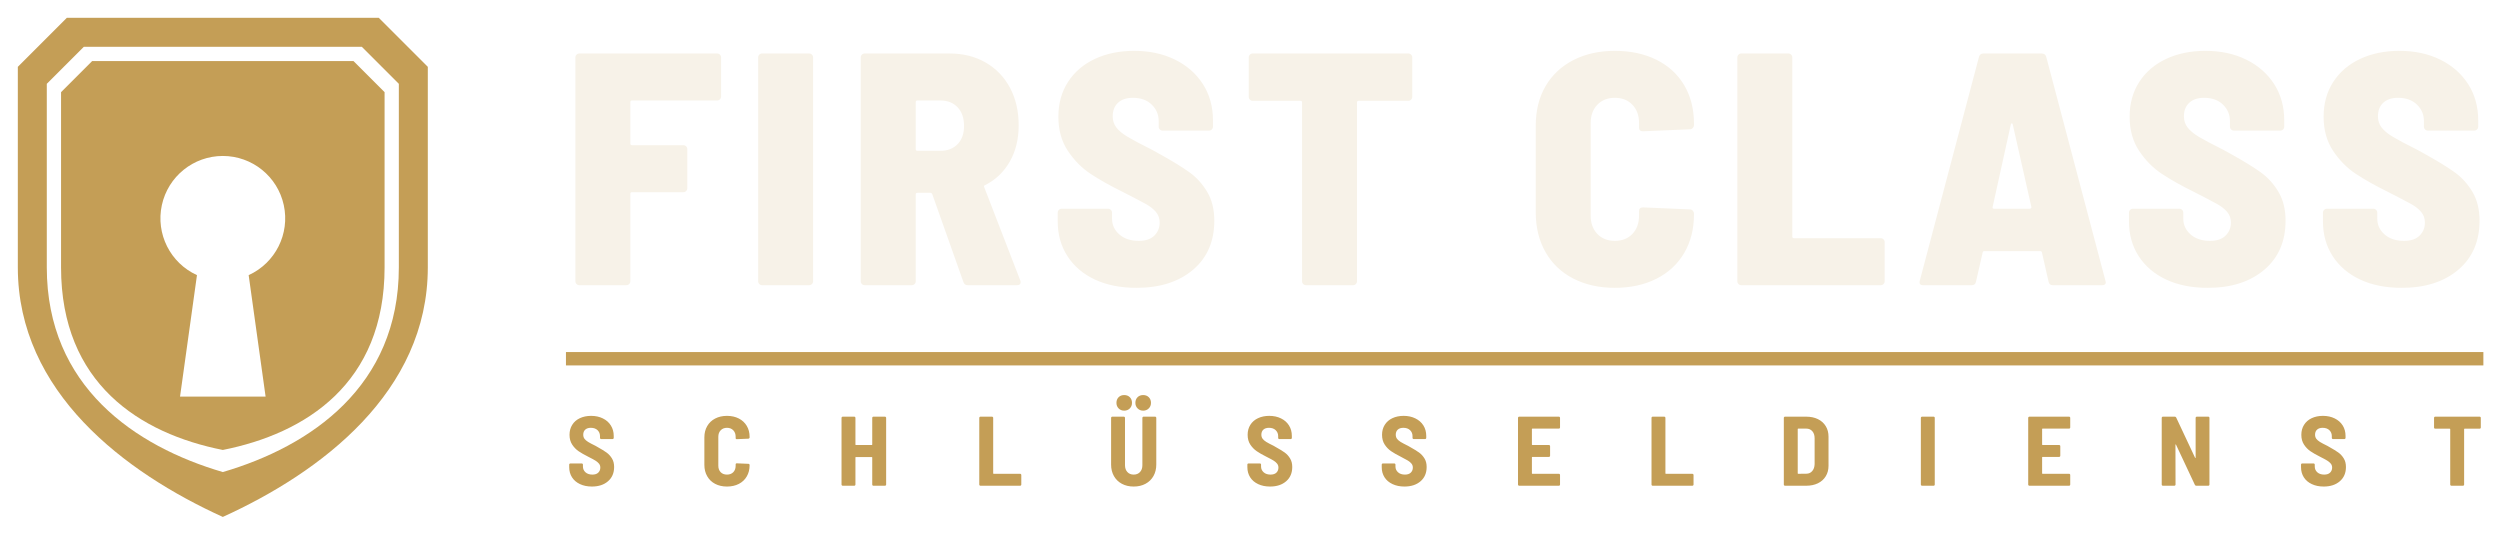
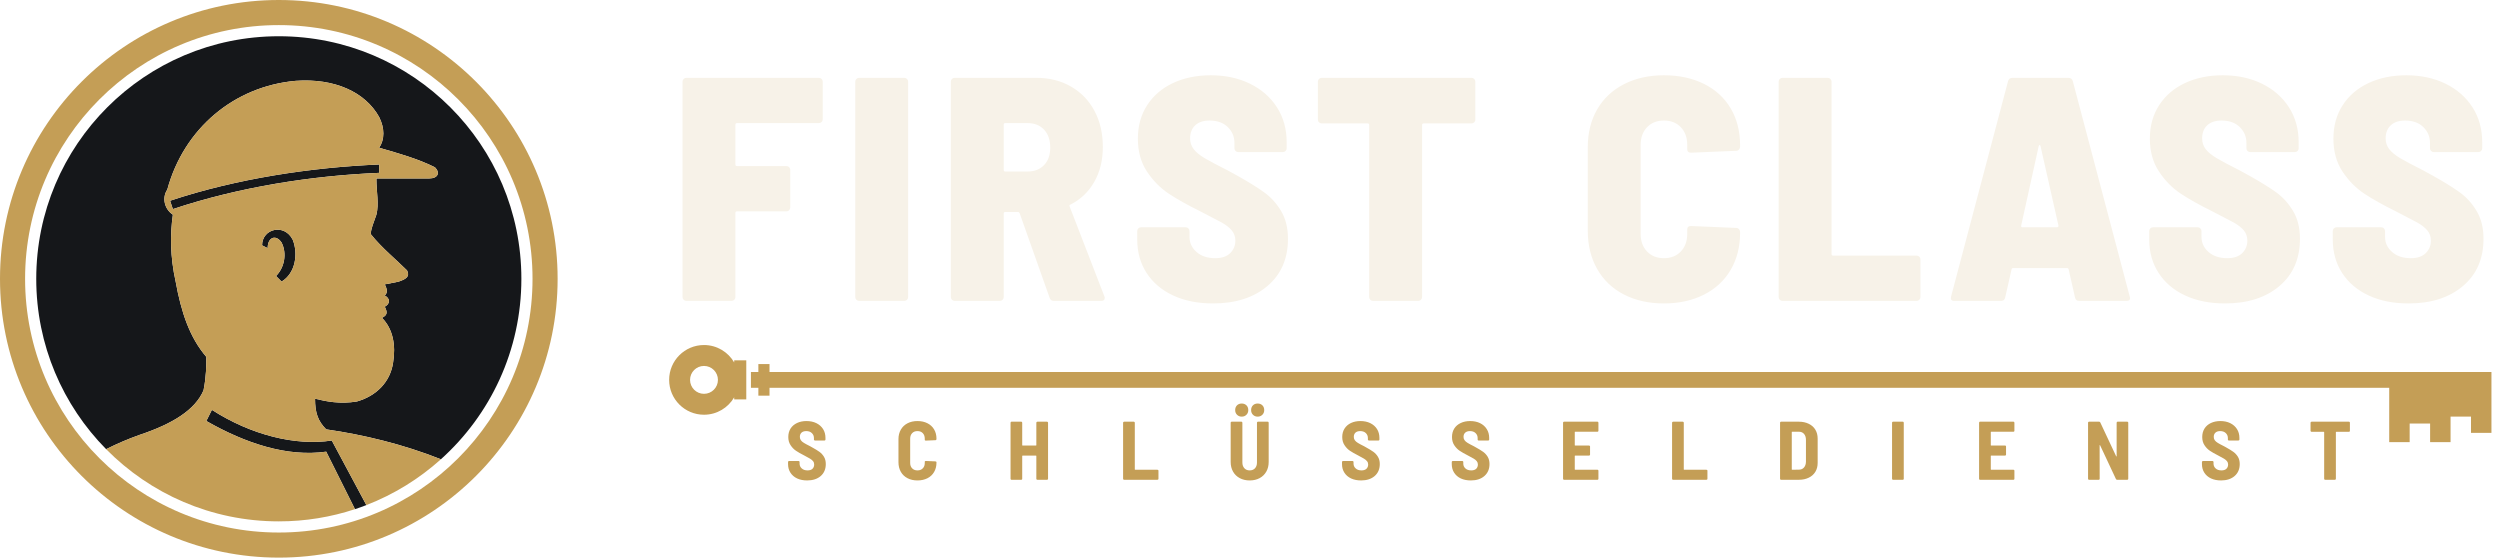
- <svg xmlns="http://www.w3.org/2000/svg" viewBox="0 0 561 120" width="561" height="120">
-   <g>
-     <path fill="#C49E56" fill-rule="evenodd" d="M4 15L15 4H85L96 15V60C96 88 72 106 50 116C28 106 4 88 4 60ZM10.5 18.81L18.81 10.5H81.19L89.5 18.81V60C89.5 86.7 69.72 100.15 50 105.93C30.28 100.15 10.5 86.7 10.5 60Z" />
-     <path fill="#C49E56" fill-rule="evenodd" d="M13.7 20.68L20.68 13.7H79.32L86.3 20.68V60C86.3 86.06 68.61 97.27 50 100.97C31.4 97.27 13.7 86.06 13.7 60ZM44.2 61.74A14 14 0 1 1 55.8 61.74L59.6 89H40.4Z" />
+ <svg xmlns="http://www.w3.org/2000/svg" viewBox="0 0 538 120" width="538" height="120">
+   <g transform="scale(0.6)">
+     <path fill="#15171A" fill-rule="evenodd" d="M13,100c0,-48.049 38.951,-87 87,-87c48.049,0 87,38.951 87,87c0,25.704 -11.147,48.804 -28.87,64.73c-13.394,-5.342 -27.861,-8.835 -41.13,-10.73c-3,-3 -4,-6 -4,-11c4,1 9,2 15,1c7,-2 12,-7 13,-14c1,-6 0,-12 -4,-16c2,-1 2,-2 1,-4c2,-1 2,-3 0,-4c1,-1 1,-2 0,-4l5,-1c3,-1 4,-2 3,-4c-4,-4 -9,-8 -13,-13c0,-2 1,-4 2,-7c1,-4 0,-8 0,-13h19c3,0 4,-2 2,-4c-6,-3 -13,-5 -20,-7c2,-3 2,-7 0,-11c-5,-9 -16,-14 -30,-13c-22,2 -40,17 -46,39c-2,3 -1,7 2,9c-1,7 -1,15 1,24c2,11 5,20 11,27c0,3 0,7 -1,12c-3,7 -11,12 -23,16c-4.159,1.485 -8.142,3.192 -11.929,5.105c-15.503,-15.71 -25.071,-37.29 -25.071,-61.105zM117,162c-14,2 -29,-3 -43,-11l2,-4c14,9 30,13 43,11l12.406,23.159c-1.348,0.522 -2.713,1.012 -4.093,1.468zM61,72c24,-8 51,-12 75,-13v3c-24,1 -50,5 -74,13zM94,88c0,-6 8,-8 11,-2c2,5 1,12 -4,15l-2,-2c3,-3 4,-8 2,-12c-2,-3 -5,-2 -5,2z" />
+     <path fill="#C49E56" fill-rule="evenodd" d="M0,100c0,-55.228 44.772,-100 100,-100c55.228,0 100,44.772 100,100c0,55.228 -44.772,100 -100,100c-55.228,0 -100,-44.772 -100,-100zM100,191c50.258,0 91,-40.742 91,-91c0,-50.258 -40.742,-91 -91,-91c-50.258,0 -91,40.742 -91,91c0,50.258 40.742,91 91,91z" />
+     <path fill="#C49E56" fill-rule="evenodd" d="M50,156c12,-4 20,-9 23,-16c1,-5 1,-9 1,-12c-6,-7 -9,-16 -11,-27c-2,-9 -2,-17 -1,-24c-3,-2 -4,-6 -2,-9c6,-22 24,-37 46,-39c14,-1 25,4 30,13c2,4 2,8 0,11c7,2 14,4 20,7c2,2 1,4 -2,4h-19c0,5 1,9 0,13c-1,3 -2,5 -2,7c4,5 9,9 13,13c1,2 0,3 -3,4l-5,1c1,2 1,3 0,4c2,1 2,3 0,4c1,2 1,3 -1,4c4,4 5,10 4,16c-1,7 -6,12 -13,14c-6,1 -11,0 -15,-1c0,5 1,8 4,11c13.269,1.896 27.736,5.388 41.13,10.73c-7.772,6.984 -16.808,12.589 -26.724,16.428l-12.406,-23.159c-13,2 -29,-2 -43,-11l-2,4c14,8 29,13 43,11l10.313,20.626c-8.59,2.838 -17.772,4.374 -27.313,4.374c-24.234,0 -46.153,-9.908 -61.929,-25.895c3.787,-1.914 7.769,-3.62 11.929,-5.105zM62,75c24,-8 50,-12 74,-13v-3c-24,1 -51,5 -75,13zM96,89c0,-4 3,-5 5,-2c2,4 1,9 -2,12l2,2c5,-3 6,-10 4,-15c-3,-6 -11,-4 -11,2z" />
  </g>
-   <g transform="translate(0 0)">
-     <path fill="#F7F2E8" d="M161.81 21.66Q161.81 22.03 161.55 22.29Q161.29 22.55 160.91 22.55L141.82 22.55Q141.45 22.55 141.45 22.92L141.45 32.21Q141.45 32.58 141.82 32.58L153.34 32.58Q153.71 32.58 153.97 32.84Q154.23 33.1 154.23 33.47L154.23 42.23Q154.23 42.61 153.97 42.87Q153.71 43.13 153.34 43.13L141.82 43.13Q141.45 43.13 141.45 43.5L141.45 63.11Q141.45 63.48 141.19 63.74Q140.93 64 140.56 64L130.01 64Q129.64 64 129.38 63.74Q129.12 63.48 129.12 63.11L129.12 12.89Q129.12 12.52 129.38 12.26Q129.64 12 130.01 12L160.91 12Q161.29 12 161.55 12.26Q161.81 12.52 161.81 12.89L161.81 21.66ZM171.02 64Q170.65 64 170.39 63.74Q170.13 63.48 170.13 63.11L170.13 12.89Q170.13 12.52 170.39 12.26Q170.65 12 171.02 12L181.57 12Q181.94 12 182.2 12.26Q182.46 12.52 182.46 12.89L182.46 63.11Q182.46 63.48 182.2 63.74Q181.94 64 181.57 64L171.02 64ZM217.15 64Q216.41 64 216.18 63.26L209.2 43.57Q209.05 43.27 208.83 43.27L205.86 43.27Q205.49 43.27 205.49 43.65L205.49 63.11Q205.49 63.48 205.23 63.74Q204.97 64 204.59 64L194.05 64Q193.67 64 193.41 63.74Q193.15 63.48 193.15 63.11L193.15 12.89Q193.15 12.52 193.41 12.26Q193.67 12 194.05 12L213.06 12Q217.67 12 221.2 14.04Q224.73 16.09 226.66 19.73Q228.59 23.37 228.59 28.12Q228.59 32.8 226.58 36.29Q224.58 39.78 221.01 41.57Q220.71 41.64 220.86 42.01L228.96 62.96Q229.03 63.11 229.03 63.33Q229.03 64 228.22 64L217.15 64ZM205.86 22.55Q205.49 22.55 205.49 22.92L205.49 33.47Q205.49 33.84 205.86 33.84L211.06 33.84Q213.43 33.84 214.88 32.35Q216.33 30.87 216.33 28.27Q216.33 25.59 214.88 24.07Q213.43 22.55 211.06 22.55L205.86 22.55ZM255.03 64.59Q249.69 64.59 245.71 62.74Q241.74 60.88 239.55 57.5Q237.35 54.12 237.35 49.66L237.35 47.73Q237.35 47.36 237.61 47.1Q237.87 46.84 238.25 46.84L248.65 46.84Q249.02 46.84 249.28 47.1Q249.54 47.36 249.54 47.73L249.54 49.07Q249.54 51.15 251.17 52.6Q252.81 54.05 255.55 54.05Q257.86 54.05 259.05 52.86Q260.23 51.67 260.23 49.96Q260.23 48.55 259.38 47.55Q258.53 46.54 257.04 45.73Q255.55 44.91 251.91 43.05Q247.68 40.97 244.71 39Q241.74 37.03 239.62 33.84Q237.5 30.65 237.5 26.19Q237.5 21.73 239.66 18.39Q241.81 15.05 245.67 13.23Q249.54 11.41 254.51 11.41Q259.64 11.41 263.65 13.37Q267.66 15.34 269.93 18.87Q272.19 22.4 272.19 27.01L272.19 28.42Q272.19 28.79 271.93 29.05Q271.67 29.31 271.3 29.31L260.9 29.31Q260.53 29.31 260.27 29.05Q260.01 28.79 260.01 28.42L260.01 27.15Q260.01 25 258.45 23.48Q256.89 21.95 254.22 21.95Q252.06 21.95 250.87 23.07Q249.69 24.18 249.69 26.11Q249.69 27.53 250.5 28.6Q251.32 29.68 253.07 30.72Q254.81 31.76 258.38 33.54L260.53 34.73Q264.54 36.96 266.92 38.67Q269.3 40.38 270.89 43.05Q272.49 45.73 272.49 49.51Q272.49 56.5 267.7 60.55Q262.91 64.59 255.03 64.59ZM316.02 12Q316.39 12 316.65 12.26Q316.91 12.52 316.91 12.89L316.91 21.73Q316.91 22.1 316.65 22.36Q316.39 22.62 316.02 22.62L304.88 22.62Q304.51 22.62 304.51 22.99L304.51 63.11Q304.51 63.48 304.25 63.74Q303.99 64 303.62 64L293.07 64Q292.7 64 292.44 63.74Q292.18 63.48 292.18 63.11L292.18 22.99Q292.18 22.62 291.81 22.62L281.11 22.62Q280.74 22.62 280.48 22.36Q280.22 22.1 280.22 21.73L280.22 12.89Q280.22 12.52 280.48 12.26Q280.74 12 281.11 12L316.02 12ZM362.38 64.59Q357.1 64.59 353.05 62.51Q349.01 60.43 346.81 56.57Q344.62 52.71 344.62 47.66L344.62 28.19Q344.62 23.14 346.81 19.35Q349.01 15.57 353.05 13.49Q357.1 11.41 362.38 11.41Q367.65 11.41 371.7 13.41Q375.75 15.42 377.94 19.13Q380.13 22.85 380.13 27.75L380.13 28.05Q380.13 28.42 379.87 28.71Q379.61 29.01 379.24 29.01L368.69 29.46Q367.8 29.46 367.8 28.64L367.8 27.6Q367.8 25.07 366.31 23.51Q364.83 21.95 362.38 21.95Q359.93 21.95 358.44 23.51Q356.95 25.07 356.95 27.6L356.95 48.4Q356.95 50.93 358.44 52.49Q359.93 54.05 362.38 54.05Q364.83 54.05 366.31 52.49Q367.8 50.93 367.8 48.4L367.8 47.36Q367.8 46.54 368.69 46.54L379.24 46.99Q379.61 46.99 379.87 47.29Q380.13 47.58 380.13 47.95L380.13 48.1Q380.13 53.01 377.94 56.76Q375.75 60.51 371.7 62.55Q367.65 64.59 362.38 64.59ZM390.75 64Q390.38 64 390.12 63.74Q389.86 63.48 389.86 63.11L389.86 12.89Q389.86 12.52 390.12 12.26Q390.38 12 390.75 12L401.3 12Q401.67 12 401.93 12.26Q402.19 12.52 402.19 12.89L402.19 53.08Q402.19 53.45 402.57 53.45L422.03 53.45Q422.4 53.45 422.66 53.71Q422.92 53.97 422.92 54.34L422.92 63.11Q422.92 63.48 422.66 63.74Q422.4 64 422.03 64L390.75 64ZM460.66 64Q459.84 64 459.69 63.18L458.21 56.65Q458.13 56.35 457.83 56.35L445.28 56.35Q444.98 56.35 444.91 56.65L443.42 63.18Q443.27 64 442.46 64L431.54 64Q430.57 64 430.79 63.03L444.09 12.74Q444.31 12 445.13 12L458.13 12Q458.95 12 459.17 12.74L472.47 63.03L472.54 63.33Q472.54 64 471.73 64L460.66 64ZM447.14 46.47Q447.06 46.84 447.51 46.84L455.46 46.84Q455.61 46.84 455.75 46.73Q455.9 46.62 455.83 46.39L451.67 27.97Q451.59 27.67 451.45 27.67Q451.3 27.67 451.22 27.97L447.14 46.47ZM495.42 64.59Q490.07 64.59 486.1 62.74Q482.13 60.88 479.93 57.5Q477.74 54.12 477.74 49.66L477.74 47.73Q477.74 47.36 478 47.1Q478.26 46.84 478.63 46.84L489.03 46.84Q489.41 46.84 489.67 47.1Q489.93 47.36 489.93 47.73L489.93 49.07Q489.93 51.15 491.56 52.6Q493.19 54.05 495.94 54.05Q498.25 54.05 499.43 52.86Q500.62 51.67 500.62 49.96Q500.62 48.55 499.77 47.55Q498.91 46.54 497.43 45.73Q495.94 44.91 492.3 43.05Q488.07 40.97 485.1 39Q482.13 37.03 480.01 33.84Q477.89 30.65 477.89 26.19Q477.89 21.73 480.05 18.39Q482.2 15.05 486.06 13.23Q489.93 11.41 494.9 11.41Q500.03 11.41 504.04 13.37Q508.05 15.34 510.32 18.87Q512.58 22.4 512.58 27.01L512.58 28.42Q512.58 28.79 512.32 29.05Q512.06 29.31 511.69 29.31L501.29 29.31Q500.92 29.31 500.66 29.05Q500.4 28.79 500.4 28.42L500.4 27.15Q500.4 25 498.84 23.48Q497.28 21.95 494.61 21.95Q492.45 21.95 491.26 23.07Q490.07 24.18 490.07 26.11Q490.07 27.53 490.89 28.6Q491.71 29.68 493.45 30.72Q495.2 31.76 498.77 33.54L500.92 34.73Q504.93 36.96 507.31 38.67Q509.69 40.38 511.28 43.05Q512.88 45.73 512.88 49.51Q512.88 56.5 508.09 60.55Q503.3 64.59 495.42 64.59ZM538.95 64.59Q533.61 64.59 529.63 62.74Q525.66 60.88 523.47 57.5Q521.27 54.12 521.27 49.66L521.27 47.73Q521.27 47.36 521.53 47.1Q521.79 46.84 522.17 46.84L532.57 46.84Q532.94 46.84 533.2 47.1Q533.46 47.36 533.46 47.73L533.46 49.07Q533.46 51.15 535.09 52.6Q536.73 54.05 539.47 54.05Q541.78 54.05 542.97 52.86Q544.15 51.67 544.15 49.96Q544.15 48.55 543.3 47.55Q542.45 46.54 540.96 45.73Q539.47 44.91 535.83 43.05Q531.6 40.97 528.63 39Q525.66 37.03 523.54 33.84Q521.42 30.65 521.42 26.19Q521.42 21.73 523.58 18.39Q525.73 15.05 529.59 13.23Q533.46 11.41 538.43 11.41Q543.56 11.41 547.57 13.37Q551.58 15.34 553.85 18.87Q556.11 22.4 556.11 27.01L556.11 28.42Q556.11 28.79 555.85 29.05Q555.59 29.31 555.22 29.31L544.82 29.31Q544.45 29.31 544.19 29.05Q543.93 28.79 543.93 28.42L543.93 27.15Q543.93 25 542.37 23.48Q540.81 21.95 538.14 21.95Q535.98 21.95 534.79 23.07Q533.61 24.18 533.61 26.11Q533.61 27.53 534.42 28.6Q535.24 29.68 536.99 30.72Q538.73 31.76 542.3 33.54L544.45 34.73Q548.46 36.96 550.84 38.67Q553.22 40.38 554.81 43.05Q556.41 45.73 556.41 49.51Q556.41 56.5 551.62 60.55Q546.83 64.59 538.95 64.59Z" />
-     <rect fill="#C49E56" x="127" y="79" width="430.27" height="3" />
-     <path fill="#C49E56" d="M132.82 109.18Q131.3 109.18 130.14 108.63Q128.99 108.09 128.36 107.11Q127.73 106.12 127.73 104.84L127.73 104.26Q127.73 104.15 127.81 104.07Q127.89 104 128 104L130.54 104Q130.65 104 130.73 104.07Q130.81 104.15 130.81 104.26L130.81 104.68Q130.81 105.46 131.38 105.98Q131.96 106.5 132.93 106.5Q133.8 106.5 134.25 106.06Q134.71 105.61 134.71 104.93Q134.71 104.42 134.42 104.05Q134.13 103.69 133.61 103.36Q133.09 103.04 132 102.49Q130.68 101.83 129.83 101.25Q128.99 100.67 128.4 99.77Q127.8 98.86 127.8 97.57Q127.8 96.29 128.41 95.33Q129.01 94.36 130.12 93.84Q131.23 93.32 132.65 93.32Q134.13 93.32 135.28 93.89Q136.43 94.45 137.07 95.47Q137.72 96.49 137.72 97.82L137.72 98.26Q137.72 98.37 137.64 98.45Q137.56 98.53 137.45 98.53L134.91 98.53Q134.79 98.53 134.72 98.45Q134.64 98.37 134.64 98.26L134.64 97.86Q134.64 97.07 134.09 96.53Q133.53 96 132.58 96Q131.78 96 131.33 96.41Q130.88 96.82 130.88 97.55Q130.88 98.06 131.14 98.44Q131.41 98.81 131.96 99.16Q132.51 99.5 133.64 100.05L134.11 100.32Q135.39 101.03 136.11 101.55Q136.83 102.07 137.32 102.87Q137.81 103.66 137.81 104.79Q137.81 106.81 136.44 107.99Q135.08 109.18 132.82 109.18ZM163.13 109.18Q161.63 109.18 160.48 108.58Q159.33 107.98 158.7 106.87Q158.06 105.77 158.06 104.31L158.06 98.15Q158.06 96.71 158.7 95.61Q159.33 94.52 160.48 93.92Q161.63 93.32 163.13 93.32Q164.64 93.32 165.79 93.91Q166.94 94.5 167.57 95.56Q168.21 96.62 168.21 98.04L168.21 98.15Q168.21 98.26 168.13 98.35Q168.05 98.44 167.94 98.44L165.35 98.55Q165.08 98.55 165.08 98.31L165.08 98.02Q165.08 97.11 164.55 96.56Q164.02 96 163.13 96Q162.25 96 161.72 96.56Q161.19 97.11 161.19 98.02L161.19 104.51Q161.19 105.41 161.72 105.96Q162.25 106.5 163.13 106.5Q164.02 106.5 164.55 105.96Q165.08 105.41 165.08 104.51L165.08 104.22Q165.08 103.97 165.35 103.97L167.94 104.08Q168.05 104.08 168.13 104.16Q168.21 104.24 168.21 104.35L168.21 104.42Q168.21 105.83 167.57 106.92Q166.94 108 165.79 108.59Q164.64 109.18 163.13 109.18ZM195.73 93.77Q195.73 93.66 195.8 93.58Q195.88 93.5 195.99 93.5L198.58 93.5Q198.69 93.5 198.77 93.58Q198.85 93.66 198.85 93.77L198.85 108.73Q198.85 108.85 198.77 108.92Q198.69 109 198.58 109L195.99 109Q195.88 109 195.8 108.92Q195.73 108.85 195.73 108.73L195.73 102.67Q195.73 102.56 195.62 102.56L192.07 102.56Q191.96 102.56 191.96 102.67L191.96 108.73Q191.96 108.85 191.88 108.92Q191.81 109 191.7 109L189.11 109Q189 109 188.92 108.92Q188.84 108.85 188.84 108.73L188.84 93.77Q188.84 93.66 188.92 93.58Q189 93.5 189.11 93.5L191.7 93.5Q191.81 93.5 191.88 93.58Q191.96 93.66 191.96 93.77L191.96 99.74Q191.96 99.86 192.07 99.86L195.62 99.86Q195.73 99.86 195.73 99.74L195.73 93.77ZM220.01 109Q219.9 109 219.83 108.92Q219.75 108.85 219.75 108.73L219.75 93.77Q219.75 93.66 219.83 93.58Q219.9 93.5 220.01 93.5L222.61 93.5Q222.72 93.5 222.79 93.58Q222.87 93.66 222.87 93.77L222.87 106.21Q222.87 106.32 222.98 106.32L228.92 106.32Q229.03 106.32 229.1 106.4Q229.18 106.48 229.18 106.59L229.18 108.73Q229.18 108.85 229.1 108.92Q229.03 109 228.92 109L220.01 109ZM254.4 109.18Q252.89 109.18 251.74 108.56Q250.59 107.94 249.96 106.82Q249.33 105.7 249.33 104.24L249.33 93.77Q249.33 93.66 249.41 93.58Q249.48 93.5 249.6 93.5L252.19 93.5Q252.3 93.5 252.37 93.58Q252.45 93.66 252.45 93.77L252.45 104.39Q252.45 105.35 252.98 105.92Q253.51 106.5 254.4 106.5Q255.29 106.5 255.82 105.92Q256.35 105.35 256.35 104.39L256.35 93.77Q256.35 93.66 256.43 93.58Q256.5 93.5 256.61 93.5L259.21 93.5Q259.32 93.5 259.39 93.58Q259.47 93.66 259.47 93.77L259.47 104.24Q259.47 105.7 258.84 106.82Q258.21 107.94 257.06 108.56Q255.91 109.18 254.4 109.18ZM256.53 92.15Q255.77 92.15 255.28 91.65Q254.78 91.15 254.78 90.4Q254.78 89.63 255.26 89.14Q255.75 88.65 256.53 88.65Q257.3 88.65 257.79 89.14Q258.28 89.63 258.28 90.4Q258.28 91.15 257.78 91.65Q257.28 92.15 256.53 92.15ZM252.27 92.15Q251.52 92.15 251.02 91.65Q250.53 91.15 250.53 90.4Q250.53 89.63 251.01 89.14Q251.5 88.65 252.27 88.65Q253.05 88.65 253.54 89.14Q254.02 89.63 254.02 90.4Q254.02 91.15 253.53 91.65Q253.03 92.15 252.27 92.15ZM285 109.18Q283.47 109.18 282.32 108.63Q281.17 108.09 280.54 107.11Q279.91 106.12 279.91 104.84L279.91 104.26Q279.91 104.15 279.98 104.07Q280.06 104 280.17 104L282.72 104Q282.83 104 282.91 104.07Q282.98 104.15 282.98 104.26L282.98 104.68Q282.98 105.46 283.56 105.98Q284.14 106.5 285.11 106.5Q285.97 106.5 286.43 106.06Q286.88 105.61 286.88 104.93Q286.88 104.42 286.59 104.05Q286.31 103.69 285.79 103.36Q285.27 103.04 284.18 102.49Q282.85 101.83 282.01 101.25Q281.17 100.67 280.57 99.77Q279.97 98.86 279.97 97.57Q279.97 96.29 280.58 95.33Q281.19 94.36 282.3 93.84Q283.41 93.32 284.82 93.32Q286.31 93.32 287.46 93.89Q288.61 94.45 289.25 95.47Q289.89 96.49 289.89 97.82L289.89 98.26Q289.89 98.37 289.82 98.45Q289.74 98.53 289.63 98.53L287.08 98.53Q286.97 98.53 286.89 98.45Q286.82 98.37 286.82 98.26L286.82 97.86Q286.82 97.07 286.26 96.53Q285.71 96 284.76 96Q283.96 96 283.5 96.41Q283.05 96.82 283.05 97.55Q283.05 98.06 283.32 98.44Q283.58 98.81 284.14 99.16Q284.69 99.5 285.82 100.05L286.28 100.32Q287.57 101.03 288.29 101.55Q289.01 102.07 289.49 102.87Q289.98 103.66 289.98 104.79Q289.98 106.81 288.62 107.99Q287.26 109.18 285 109.18ZM315.16 109.18Q313.63 109.18 312.48 108.63Q311.32 108.09 310.69 107.11Q310.06 106.12 310.06 104.84L310.06 104.26Q310.06 104.15 310.14 104.07Q310.22 104 310.33 104L312.87 104Q312.99 104 313.06 104.07Q313.14 104.15 313.14 104.26L313.14 104.68Q313.14 105.46 313.72 105.98Q314.29 106.5 315.27 106.5Q316.13 106.5 316.58 106.06Q317.04 105.61 317.04 104.93Q317.04 104.42 316.75 104.05Q316.46 103.69 315.94 103.36Q315.42 103.04 314.34 102.49Q313.01 101.83 312.17 101.25Q311.32 100.67 310.73 99.77Q310.13 98.86 310.13 97.57Q310.13 96.29 310.74 95.33Q311.35 94.36 312.45 93.84Q313.56 93.32 314.98 93.32Q316.46 93.32 317.61 93.89Q318.76 94.45 319.41 95.47Q320.05 96.49 320.05 97.82L320.05 98.26Q320.05 98.37 319.97 98.45Q319.89 98.53 319.78 98.53L317.24 98.53Q317.13 98.53 317.05 98.45Q316.97 98.37 316.97 98.26L316.97 97.86Q316.97 97.07 316.42 96.53Q315.86 96 314.91 96Q314.11 96 313.66 96.41Q313.21 96.82 313.21 97.55Q313.21 98.06 313.47 98.44Q313.74 98.81 314.29 99.16Q314.85 99.5 315.97 100.05L316.44 100.32Q317.72 101.03 318.44 101.55Q319.16 102.07 319.65 102.87Q320.14 103.66 320.14 104.79Q320.14 106.81 318.78 107.99Q317.41 109.18 315.16 109.18ZM350.07 95.91Q350.07 96.02 350 96.1Q349.92 96.18 349.81 96.18L343.87 96.18Q343.76 96.18 343.76 96.29L343.76 99.74Q343.76 99.86 343.87 99.86L347.57 99.86Q347.68 99.86 347.76 99.93Q347.84 100.01 347.84 100.12L347.84 102.27Q347.84 102.38 347.76 102.46Q347.68 102.53 347.57 102.53L343.87 102.53Q343.76 102.53 343.76 102.65L343.76 106.21Q343.76 106.32 343.87 106.32L349.81 106.32Q349.92 106.32 350 106.4Q350.07 106.48 350.07 106.59L350.07 108.73Q350.07 108.85 350 108.92Q349.92 109 349.81 109L340.91 109Q340.79 109 340.72 108.92Q340.64 108.85 340.64 108.73L340.64 93.77Q340.64 93.66 340.72 93.58Q340.79 93.5 340.91 93.5L349.81 93.5Q349.92 93.5 350 93.58Q350.07 93.66 350.07 93.77L350.07 95.91ZM370.86 109Q370.75 109 370.67 108.92Q370.6 108.85 370.6 108.73L370.6 93.77Q370.6 93.66 370.67 93.58Q370.75 93.5 370.86 93.5L373.45 93.5Q373.56 93.5 373.64 93.58Q373.72 93.66 373.72 93.77L373.72 106.21Q373.72 106.32 373.83 106.32L379.76 106.32Q379.87 106.32 379.95 106.4Q380.03 106.48 380.03 106.59L380.03 108.73Q380.03 108.85 379.95 108.92Q379.87 109 379.76 109L370.86 109ZM400.55 109Q400.44 109 400.37 108.92Q400.29 108.85 400.29 108.73L400.29 93.77Q400.29 93.66 400.37 93.58Q400.44 93.5 400.55 93.5L405.31 93.5Q406.8 93.5 407.94 94.05Q409.08 94.61 409.7 95.63Q410.32 96.64 410.32 98L410.32 104.51Q410.32 105.86 409.7 106.87Q409.08 107.89 407.94 108.45Q406.8 109 405.31 109L400.55 109ZM403.41 106.21Q403.41 106.32 403.52 106.32L405.34 106.3Q406.16 106.3 406.66 105.71Q407.17 105.13 407.2 104.15L407.2 98.35Q407.2 97.35 406.69 96.77Q406.18 96.18 405.34 96.18L403.52 96.18Q403.41 96.18 403.41 96.29L403.41 106.21ZM431.31 109Q431.2 109 431.12 108.92Q431.04 108.85 431.04 108.73L431.04 93.77Q431.04 93.66 431.12 93.58Q431.2 93.5 431.31 93.5L433.9 93.5Q434.01 93.5 434.09 93.58Q434.16 93.66 434.16 93.77L434.16 108.73Q434.16 108.85 434.09 108.92Q434.01 109 433.9 109L431.31 109ZM464.56 95.91Q464.56 96.02 464.49 96.1Q464.41 96.18 464.3 96.18L458.36 96.18Q458.25 96.18 458.25 96.29L458.25 99.74Q458.25 99.86 458.36 99.86L462.06 99.86Q462.17 99.86 462.25 99.93Q462.33 100.01 462.33 100.12L462.33 102.27Q462.33 102.38 462.25 102.46Q462.17 102.53 462.06 102.53L458.36 102.53Q458.25 102.53 458.25 102.65L458.25 106.21Q458.25 106.32 458.36 106.32L464.3 106.32Q464.41 106.32 464.49 106.4Q464.56 106.48 464.56 106.59L464.56 108.73Q464.56 108.85 464.49 108.92Q464.41 109 464.3 109L455.4 109Q455.29 109 455.21 108.92Q455.13 108.85 455.13 108.73L455.13 93.77Q455.13 93.66 455.21 93.58Q455.29 93.5 455.4 93.5L464.3 93.5Q464.41 93.5 464.49 93.58Q464.56 93.66 464.56 93.77L464.56 95.91ZM492.7 93.77Q492.7 93.66 492.78 93.58Q492.86 93.5 492.97 93.5L495.54 93.5Q495.65 93.5 495.73 93.58Q495.8 93.66 495.8 93.77L495.8 108.73Q495.8 108.85 495.73 108.92Q495.65 109 495.54 109L492.84 109Q492.62 109 492.53 108.8L488.3 99.79Q488.25 99.72 488.21 99.72Q488.17 99.72 488.17 99.81L488.19 108.73Q488.19 108.85 488.11 108.92Q488.03 109 487.92 109L485.35 109Q485.24 109 485.17 108.92Q485.09 108.85 485.09 108.73L485.09 93.77Q485.09 93.66 485.17 93.58Q485.24 93.5 485.35 93.5L488.03 93.5Q488.25 93.5 488.34 93.7L492.57 102.71Q492.62 102.78 492.66 102.78Q492.7 102.78 492.7 102.69L492.7 93.77ZM521.44 109.18Q519.92 109.18 518.76 108.63Q517.61 108.09 516.98 107.11Q516.35 106.12 516.35 104.84L516.35 104.26Q516.35 104.15 516.43 104.07Q516.51 104 516.62 104L519.16 104Q519.27 104 519.35 104.07Q519.43 104.15 519.43 104.26L519.43 104.68Q519.43 105.46 520 105.98Q520.58 106.5 521.55 106.5Q522.42 106.5 522.87 106.06Q523.33 105.61 523.33 104.93Q523.33 104.42 523.04 104.05Q522.75 103.69 522.23 103.36Q521.71 103.04 520.62 102.49Q519.3 101.83 518.45 101.25Q517.61 100.67 517.02 99.77Q516.42 98.86 516.42 97.57Q516.42 96.29 517.03 95.33Q517.64 94.36 518.74 93.84Q519.85 93.32 521.27 93.32Q522.75 93.32 523.9 93.89Q525.05 94.45 525.7 95.47Q526.34 96.49 526.34 97.82L526.34 98.26Q526.34 98.37 526.26 98.45Q526.18 98.53 526.07 98.53L523.53 98.53Q523.41 98.53 523.34 98.45Q523.26 98.37 523.26 98.26L523.26 97.86Q523.26 97.07 522.71 96.53Q522.15 96 521.2 96Q520.4 96 519.95 96.41Q519.5 96.82 519.5 97.55Q519.5 98.06 519.76 98.44Q520.03 98.81 520.58 99.16Q521.13 99.5 522.26 100.05L522.73 100.32Q524.01 101.03 524.73 101.55Q525.45 102.07 525.94 102.87Q526.43 103.66 526.43 104.79Q526.43 106.81 525.06 107.99Q523.7 109.18 521.44 109.18ZM556.43 93.5Q556.54 93.5 556.62 93.58Q556.69 93.66 556.69 93.77L556.69 95.94Q556.69 96.05 556.62 96.12Q556.54 96.2 556.43 96.2L553.06 96.2Q552.95 96.2 552.95 96.31L552.95 108.73Q552.95 108.85 552.87 108.92Q552.8 109 552.69 109L550.09 109Q549.98 109 549.91 108.92Q549.83 108.85 549.83 108.73L549.83 96.31Q549.83 96.2 549.72 96.2L546.46 96.2Q546.35 96.2 546.27 96.12Q546.2 96.05 546.2 95.94L546.2 93.77Q546.2 93.66 546.27 93.58Q546.35 93.5 546.46 93.5L556.43 93.5Z" />
+   <g transform="translate(144.00 16.75)">
+     <path fill="#F7F2E8" d="M33.05 8.91Q33.05 9.26 32.81 9.5Q32.57 9.74 32.23 9.74L14.61 9.74Q14.26 9.74 14.26 10.08L14.26 18.65Q14.26 18.99 14.61 18.99L25.23 18.99Q25.58 18.99 25.82 19.23Q26.06 19.47 26.06 19.82L26.06 27.91Q26.06 28.25 25.82 28.49Q25.58 28.73 25.23 28.73L14.61 28.73Q14.26 28.73 14.26 29.07L14.26 47.18Q14.26 47.52 14.02 47.76Q13.78 48 13.44 48L3.7 48Q3.36 48 3.12 47.76Q2.88 47.52 2.88 47.18L2.88 0.82Q2.88 0.48 3.12 0.24Q3.36 0 3.7 0L32.23 0Q32.57 0 32.81 0.24Q33.05 0.48 33.05 0.82L33.05 8.91ZM40.87 48Q40.53 48 40.29 47.76Q40.05 47.52 40.05 47.18L40.05 0.82Q40.05 0.48 40.29 0.24Q40.53 0 40.87 0L50.61 0Q50.95 0 51.19 0.24Q51.43 0.48 51.43 0.82L51.43 47.18Q51.43 47.52 51.19 47.76Q50.95 48 50.61 48L40.87 48ZM82.77 48Q82.08 48 81.87 47.31L75.43 29.14Q75.29 28.87 75.09 28.87L72.34 28.87Q72 28.87 72 29.21L72 47.18Q72 47.52 71.76 47.76Q71.52 48 71.18 48L61.44 48Q61.1 48 60.86 47.76Q60.62 47.52 60.62 47.18L60.62 0.82Q60.62 0.48 60.86 0.24Q61.1 0 61.44 0L78.99 0Q83.25 0 86.5 1.89Q89.76 3.77 91.54 7.13Q93.33 10.49 93.33 14.88Q93.33 19.2 91.47 22.42Q89.62 25.65 86.33 27.29Q86.06 27.36 86.19 27.7L93.67 47.04Q93.74 47.18 93.74 47.38Q93.74 48 92.98 48L82.77 48ZM72.34 9.74Q72 9.74 72 10.08L72 19.82Q72 20.16 72.34 20.16L77.14 20.16Q79.34 20.16 80.67 18.79Q82.01 17.42 82.01 15.02Q82.01 12.55 80.67 11.14Q79.34 9.74 77.14 9.74L72.34 9.74ZM117.05 48.55Q112.11 48.55 108.45 46.83Q104.78 45.12 102.75 42Q100.73 38.88 100.73 34.77L100.73 32.98Q100.73 32.64 100.97 32.4Q101.21 32.16 101.55 32.16L111.15 32.16Q111.5 32.16 111.74 32.4Q111.98 32.64 111.98 32.98L111.98 34.22Q111.98 36.14 113.49 37.47Q114.99 38.81 117.53 38.81Q119.66 38.81 120.75 37.71Q121.85 36.62 121.85 35.04Q121.85 33.74 121.06 32.81Q120.27 31.89 118.9 31.13Q117.53 30.38 114.17 28.66Q110.26 26.74 107.52 24.93Q104.78 23.11 102.82 20.16Q100.87 17.21 100.87 13.1Q100.87 8.98 102.86 5.9Q104.85 2.81 108.41 1.13Q111.98 -0.55 116.57 -0.55Q121.3 -0.55 125.01 1.27Q128.71 3.09 130.8 6.34Q132.89 9.6 132.89 13.85L132.89 15.15Q132.89 15.5 132.65 15.74Q132.41 15.98 132.07 15.98L122.47 15.98Q122.13 15.98 121.89 15.74Q121.65 15.5 121.65 15.15L121.65 13.99Q121.65 12 120.21 10.59Q118.77 9.19 116.3 9.19Q114.31 9.19 113.21 10.22Q112.11 11.25 112.11 13.03Q112.11 14.33 112.87 15.33Q113.62 16.32 115.23 17.28Q116.85 18.24 120.14 19.89L122.13 20.98Q125.83 23.04 128.02 24.62Q130.22 26.19 131.69 28.66Q133.17 31.13 133.17 34.63Q133.17 41.07 128.74 44.81Q124.32 48.55 117.05 48.55ZM172.66 0Q173.01 0 173.25 0.24Q173.49 0.48 173.49 0.82L173.49 8.98Q173.49 9.33 173.25 9.57Q173.01 9.81 172.66 9.81L162.38 9.81Q162.03 9.81 162.03 10.15L162.03 47.18Q162.03 47.52 161.79 47.76Q161.55 48 161.21 48L151.47 48Q151.13 48 150.89 47.76Q150.65 47.52 150.65 47.18L150.65 10.15Q150.65 9.81 150.31 9.81L140.43 9.81Q140.09 9.81 139.85 9.57Q139.61 9.33 139.61 8.98L139.61 0.82Q139.61 0.48 139.85 0.24Q140.09 0 140.43 0L172.66 0ZM214.08 48.55Q209.21 48.55 205.47 46.63Q201.74 44.71 199.71 41.14Q197.69 37.58 197.69 32.91L197.69 14.95Q197.69 10.29 199.71 6.79Q201.74 3.29 205.47 1.37Q209.21 -0.55 214.08 -0.55Q218.95 -0.55 222.69 1.3Q226.42 3.15 228.45 6.58Q230.47 10.01 230.47 14.54L230.47 14.81Q230.47 15.15 230.23 15.43Q229.99 15.7 229.65 15.7L219.91 16.11Q219.09 16.11 219.09 15.36L219.09 14.4Q219.09 12.07 217.71 10.63Q216.34 9.19 214.08 9.19Q211.82 9.19 210.45 10.63Q209.07 12.07 209.07 14.4L209.07 33.6Q209.07 35.93 210.45 37.37Q211.82 38.81 214.08 38.81Q216.34 38.81 217.71 37.37Q219.09 35.93 219.09 33.6L219.09 32.64Q219.09 31.89 219.91 31.89L229.65 32.3Q229.99 32.3 230.23 32.57Q230.47 32.85 230.47 33.19L230.47 33.33Q230.47 37.85 228.45 41.31Q226.42 44.78 222.69 46.66Q218.95 48.55 214.08 48.55ZM239.59 48Q239.25 48 239.01 47.76Q238.77 47.52 238.77 47.18L238.77 0.82Q238.77 0.48 239.01 0.24Q239.25 0 239.59 0L249.33 0Q249.67 0 249.91 0.24Q250.15 0.48 250.15 0.82L250.15 37.92Q250.15 38.26 250.49 38.26L268.46 38.26Q268.8 38.26 269.04 38.5Q269.28 38.74 269.28 39.09L269.28 47.18Q269.28 47.52 269.04 47.76Q268.8 48 268.46 48L239.59 48ZM303.43 48Q302.67 48 302.54 47.25L301.17 41.21Q301.1 40.94 300.82 40.94L289.23 40.94Q288.96 40.94 288.89 41.21L287.52 47.25Q287.38 48 286.63 48L276.55 48Q275.66 48 275.86 47.11L288.14 0.69Q288.34 0 289.1 0L301.1 0Q301.85 0 302.06 0.69L314.33 47.11L314.4 47.38Q314.4 48 313.65 48L303.43 48ZM290.95 31.82Q290.88 32.16 291.29 32.16L298.63 32.16Q298.77 32.16 298.9 32.06Q299.04 31.95 298.97 31.75L295.13 14.74Q295.06 14.47 294.93 14.47Q294.79 14.47 294.72 14.74L290.95 31.82ZM334.83 48.55Q329.9 48.55 326.23 46.83Q322.56 45.12 320.54 42Q318.51 38.88 318.51 34.77L318.51 32.98Q318.51 32.64 318.75 32.4Q318.99 32.16 319.34 32.16L328.94 32.16Q329.28 32.16 329.52 32.4Q329.76 32.64 329.76 32.98L329.76 34.22Q329.76 36.14 331.27 37.47Q332.78 38.81 335.31 38.81Q337.44 38.81 338.54 37.71Q339.63 36.62 339.63 35.04Q339.63 33.74 338.85 32.81Q338.06 31.89 336.69 31.13Q335.31 30.38 331.95 28.66Q328.05 26.74 325.3 24.93Q322.56 23.11 320.61 20.16Q318.65 17.21 318.65 13.1Q318.65 8.98 320.64 5.9Q322.63 2.81 326.19 1.13Q329.76 -0.55 334.35 -0.55Q339.09 -0.55 342.79 1.27Q346.49 3.09 348.58 6.34Q350.67 9.6 350.67 13.85L350.67 15.15Q350.67 15.5 350.43 15.74Q350.19 15.98 349.85 15.98L340.25 15.98Q339.91 15.98 339.67 15.74Q339.43 15.5 339.43 15.15L339.43 13.99Q339.43 12 337.99 10.59Q336.55 9.19 334.08 9.19Q332.09 9.19 330.99 10.22Q329.9 11.25 329.9 13.03Q329.9 14.33 330.65 15.33Q331.41 16.32 333.02 17.28Q334.63 18.24 337.92 19.89L339.91 20.98Q343.61 23.04 345.81 24.62Q348 26.19 349.47 28.66Q350.95 31.13 350.95 34.63Q350.95 41.07 346.53 44.81Q342.1 48.55 334.83 48.55ZM374.33 48.55Q369.39 48.55 365.73 46.83Q362.06 45.12 360.03 42Q358.01 38.88 358.01 34.77L358.01 32.98Q358.01 32.64 358.25 32.4Q358.49 32.16 358.83 32.16L368.43 32.16Q368.78 32.16 369.02 32.4Q369.26 32.64 369.26 32.98L369.26 34.22Q369.26 36.14 370.77 37.47Q372.27 38.81 374.81 38.81Q376.94 38.81 378.03 37.71Q379.13 36.62 379.13 35.04Q379.13 33.74 378.34 32.81Q377.55 31.89 376.18 31.13Q374.81 30.38 371.45 28.66Q367.54 26.74 364.8 24.93Q362.06 23.11 360.1 20.16Q358.15 17.21 358.15 13.1Q358.15 8.98 360.14 5.9Q362.13 2.81 365.69 1.13Q369.26 -0.55 373.85 -0.55Q378.58 -0.55 382.29 1.27Q385.99 3.09 388.08 6.34Q390.17 9.6 390.17 13.85L390.17 15.15Q390.17 15.5 389.93 15.74Q389.69 15.98 389.35 15.98L379.75 15.98Q379.41 15.98 379.17 15.74Q378.93 15.5 378.93 15.15L378.93 13.99Q378.93 12 377.49 10.59Q376.05 9.19 373.58 9.19Q371.59 9.19 370.49 10.22Q369.39 11.25 369.39 13.03Q369.39 14.33 370.15 15.33Q370.9 16.32 372.51 17.28Q374.13 18.24 377.42 19.89L379.41 20.98Q383.11 23.04 385.3 24.62Q387.5 26.19 388.97 28.66Q390.45 31.13 390.45 34.63Q390.45 41.07 386.02 44.81Q381.6 48.55 374.33 48.55Z" />
+     <path fill="#C49E56" fill-rule="evenodd" d="M0,65c0,-4.142 3.358,-7.5 7.5,-7.5c2.778,0 5.204,1.511 6.5,3.756v-0.456h2.6v8.4h-2.6v-0.456c-1.296,2.245 -3.722,3.756 -6.5,3.756c-4.142,0 -7.5,-3.358 -7.5,-7.5zM17.6,66.7v-3.4l1.6,0v-1.7h2.4v1.7h370.56v13.1h-4.4v-3.5h-4.4v5.5h-4.4v-4h-4.4v4h-4.4v-11.7l-348.56,0v1.7h-2.4l0,-1.7zM7.5,68c1.657,0 3,-1.343 3,-3c0,-1.657 -1.343,-3 -3,-3c-1.657,0 -3,1.343 -3,3c0,1.657 1.343,3 3,3z" />
+     <path fill="#C49E56" d="M29.7 86.64Q28.46 86.64 27.54 86.21Q26.61 85.77 26.1 84.97Q25.59 84.18 25.59 83.14L25.59 82.68Q25.59 82.59 25.65 82.53Q25.71 82.46 25.8 82.46L27.86 82.46Q27.95 82.46 28.01 82.53Q28.07 82.59 28.07 82.68L28.07 83.02Q28.07 83.64 28.54 84.06Q29 84.48 29.79 84.48Q30.48 84.48 30.85 84.13Q31.21 83.77 31.21 83.21Q31.21 82.8 30.98 82.51Q30.75 82.21 30.33 81.96Q29.91 81.7 29.04 81.25Q27.96 80.71 27.29 80.25Q26.61 79.79 26.13 79.05Q25.64 78.32 25.64 77.29Q25.64 76.25 26.13 75.47Q26.63 74.7 27.52 74.28Q28.41 73.86 29.55 73.86Q30.75 73.86 31.68 74.31Q32.61 74.77 33.13 75.59Q33.64 76.41 33.64 77.48L33.64 77.84Q33.64 77.93 33.58 77.99Q33.52 78.05 33.43 78.05L31.38 78.05Q31.29 78.05 31.22 77.99Q31.16 77.93 31.16 77.84L31.16 77.52Q31.16 76.88 30.71 76.45Q30.27 76.02 29.5 76.02Q28.86 76.02 28.49 76.35Q28.13 76.68 28.13 77.27Q28.13 77.68 28.34 77.98Q28.55 78.29 29 78.56Q29.45 78.84 30.36 79.29L30.73 79.5Q31.77 80.07 32.35 80.49Q32.93 80.91 33.32 81.55Q33.71 82.2 33.71 83.11Q33.71 84.73 32.62 85.69Q31.52 86.64 29.7 86.64ZM53.44 86.64Q52.22 86.64 51.3 86.16Q50.37 85.68 49.86 84.79Q49.35 83.89 49.35 82.71L49.35 77.75Q49.35 76.59 49.86 75.71Q50.37 74.82 51.3 74.34Q52.22 73.86 53.44 73.86Q54.65 73.86 55.58 74.33Q56.51 74.8 57.02 75.66Q57.53 76.52 57.53 77.66L57.53 77.75Q57.53 77.84 57.47 77.91Q57.4 77.98 57.31 77.98L55.22 78.07Q55.01 78.07 55.01 77.88L55.01 77.64Q55.01 76.91 54.58 76.46Q54.15 76.02 53.44 76.02Q52.72 76.02 52.3 76.46Q51.87 76.91 51.87 77.64L51.87 82.88Q51.87 83.61 52.3 84.04Q52.72 84.48 53.44 84.48Q54.15 84.48 54.58 84.04Q55.01 83.61 55.01 82.88L55.01 82.64Q55.01 82.45 55.22 82.45L57.31 82.54Q57.4 82.54 57.47 82.6Q57.53 82.66 57.53 82.75L57.53 82.8Q57.53 83.95 57.02 84.82Q56.51 85.7 55.58 86.17Q54.65 86.64 53.44 86.64ZM79.02 74.21Q79.02 74.13 79.08 74.06Q79.15 74 79.23 74L81.32 74Q81.41 74 81.48 74.06Q81.54 74.13 81.54 74.21L81.54 86.29Q81.54 86.38 81.48 86.44Q81.41 86.5 81.32 86.5L79.23 86.5Q79.15 86.5 79.08 86.44Q79.02 86.38 79.02 86.29L79.02 81.39Q79.02 81.3 78.93 81.3L76.07 81.3Q75.98 81.3 75.98 81.39L75.98 86.29Q75.98 86.38 75.92 86.44Q75.86 86.5 75.77 86.5L73.68 86.5Q73.59 86.5 73.53 86.44Q73.47 86.38 73.47 86.29L73.47 74.21Q73.47 74.13 73.53 74.06Q73.59 74 73.68 74L75.77 74Q75.86 74 75.92 74.06Q75.98 74.13 75.98 74.21L75.98 79.04Q75.98 79.13 76.07 79.13L78.93 79.13Q79.02 79.13 79.02 79.04L79.02 74.21ZM97.91 86.5Q97.82 86.5 97.75 86.44Q97.69 86.38 97.69 86.29L97.69 74.21Q97.69 74.13 97.75 74.06Q97.82 74 97.91 74L99.99 74Q100.08 74 100.15 74.06Q100.21 74.13 100.21 74.21L100.21 84.25Q100.21 84.34 100.3 84.34L105.08 84.34Q105.17 84.34 105.24 84.4Q105.3 84.46 105.3 84.55L105.3 86.29Q105.3 86.38 105.24 86.44Q105.17 86.5 105.08 86.5L97.91 86.5ZM124.93 86.64Q123.72 86.64 122.79 86.14Q121.86 85.64 121.35 84.74Q120.84 83.84 120.84 82.66L120.84 74.21Q120.84 74.13 120.91 74.06Q120.97 74 121.06 74L123.15 74Q123.24 74 123.3 74.06Q123.36 74.13 123.36 74.21L123.36 82.79Q123.36 83.55 123.79 84.02Q124.22 84.48 124.93 84.48Q125.65 84.48 126.08 84.02Q126.5 83.55 126.5 82.79L126.5 74.21Q126.5 74.13 126.57 74.06Q126.63 74 126.72 74L128.81 74Q128.9 74 128.96 74.06Q129.02 74.13 129.02 74.21L129.02 82.66Q129.02 83.84 128.51 84.74Q128 85.64 127.08 86.14Q126.15 86.64 124.93 86.64ZM126.65 72.91Q126.04 72.91 125.64 72.51Q125.24 72.11 125.24 71.5Q125.24 70.88 125.63 70.48Q126.02 70.09 126.65 70.09Q127.27 70.09 127.67 70.48Q128.06 70.88 128.06 71.5Q128.06 72.11 127.66 72.51Q127.25 72.91 126.65 72.91ZM123.22 72.91Q122.61 72.91 122.21 72.51Q121.81 72.11 121.81 71.5Q121.81 70.88 122.2 70.48Q122.59 70.09 123.22 70.09Q123.84 70.09 124.24 70.48Q124.63 70.88 124.63 71.5Q124.63 72.11 124.23 72.51Q123.83 72.91 123.22 72.91ZM148.91 86.64Q147.68 86.64 146.75 86.21Q145.82 85.77 145.31 84.97Q144.8 84.18 144.8 83.14L144.8 82.68Q144.8 82.59 144.86 82.53Q144.93 82.46 145.02 82.46L147.07 82.46Q147.16 82.46 147.22 82.53Q147.28 82.59 147.28 82.68L147.28 83.02Q147.28 83.64 147.75 84.06Q148.21 84.48 149 84.48Q149.69 84.48 150.06 84.13Q150.43 83.77 150.43 83.21Q150.43 82.8 150.19 82.51Q149.96 82.21 149.54 81.96Q149.12 81.7 148.25 81.25Q147.18 80.71 146.5 80.25Q145.82 79.79 145.34 79.05Q144.85 78.32 144.85 77.29Q144.85 76.25 145.35 75.47Q145.84 74.7 146.73 74.28Q147.62 73.86 148.77 73.86Q149.96 73.86 150.89 74.31Q151.82 74.77 152.34 75.59Q152.85 76.41 152.85 77.48L152.85 77.84Q152.85 77.93 152.79 77.99Q152.73 78.05 152.64 78.05L150.59 78.05Q150.5 78.05 150.43 77.99Q150.37 77.93 150.37 77.84L150.37 77.52Q150.37 76.88 149.93 76.45Q149.48 76.02 148.71 76.02Q148.07 76.02 147.7 76.35Q147.34 76.68 147.34 77.27Q147.34 77.68 147.55 77.98Q147.77 78.29 148.21 78.56Q148.66 78.84 149.57 79.29L149.94 79.5Q150.98 80.07 151.56 80.49Q152.14 80.91 152.53 81.55Q152.93 82.2 152.93 83.11Q152.93 84.73 151.83 85.69Q150.73 86.64 148.91 86.64ZM172.53 86.64Q171.29 86.64 170.36 86.21Q169.44 85.77 168.93 84.97Q168.42 84.18 168.42 83.14L168.42 82.68Q168.42 82.59 168.48 82.53Q168.54 82.46 168.63 82.46L170.69 82.46Q170.78 82.46 170.84 82.53Q170.9 82.59 170.9 82.68L170.9 83.02Q170.9 83.64 171.36 84.06Q171.83 84.48 172.61 84.48Q173.31 84.48 173.68 84.13Q174.04 83.77 174.04 83.21Q174.04 82.8 173.81 82.51Q173.58 82.21 173.16 81.96Q172.74 81.7 171.86 81.25Q170.79 80.71 170.11 80.25Q169.44 79.79 168.95 79.05Q168.47 78.32 168.47 77.29Q168.47 76.25 168.96 75.47Q169.45 74.7 170.35 74.28Q171.24 73.86 172.38 73.86Q173.58 73.86 174.51 74.31Q175.44 74.77 175.95 75.59Q176.47 76.41 176.47 77.48L176.47 77.84Q176.47 77.93 176.41 77.99Q176.35 78.05 176.26 78.05L174.2 78.05Q174.11 78.05 174.05 77.99Q173.99 77.93 173.99 77.84L173.99 77.52Q173.99 76.88 173.54 76.45Q173.1 76.02 172.33 76.02Q171.69 76.02 171.32 76.35Q170.95 76.68 170.95 77.27Q170.95 77.68 171.17 77.98Q171.38 78.29 171.83 78.56Q172.28 78.84 173.19 79.29L173.56 79.5Q174.6 80.07 175.18 80.49Q175.76 80.91 176.15 81.55Q176.54 82.2 176.54 83.11Q176.54 84.73 175.44 85.69Q174.35 86.64 172.53 86.64ZM199.98 75.95Q199.98 76.04 199.92 76.1Q199.86 76.16 199.77 76.16L194.98 76.16Q194.89 76.16 194.89 76.25L194.89 79.04Q194.89 79.13 194.98 79.13L197.96 79.13Q198.05 79.13 198.12 79.19Q198.18 79.25 198.18 79.34L198.18 81.07Q198.18 81.16 198.12 81.22Q198.05 81.29 197.96 81.29L194.98 81.29Q194.89 81.29 194.89 81.38L194.89 84.25Q194.89 84.34 194.98 84.34L199.77 84.34Q199.86 84.34 199.92 84.4Q199.98 84.46 199.98 84.55L199.98 86.29Q199.98 86.38 199.92 86.44Q199.86 86.5 199.77 86.5L192.59 86.5Q192.5 86.5 192.44 86.44Q192.37 86.38 192.37 86.29L192.37 74.21Q192.37 74.13 192.44 74.06Q192.5 74 192.59 74L199.77 74Q199.86 74 199.92 74.06Q199.98 74.13 199.98 74.21L199.98 75.95ZM216.05 86.5Q215.96 86.5 215.89 86.44Q215.83 86.38 215.83 86.29L215.83 74.21Q215.83 74.13 215.89 74.06Q215.96 74 216.05 74L218.13 74Q218.22 74 218.29 74.06Q218.35 74.13 218.35 74.21L218.35 84.25Q218.35 84.34 218.44 84.34L223.22 84.34Q223.31 84.34 223.38 84.4Q223.44 84.46 223.44 84.55L223.44 86.29Q223.44 86.38 223.38 86.44Q223.31 86.5 223.22 86.5L216.05 86.5ZM239.29 86.5Q239.2 86.5 239.14 86.44Q239.07 86.38 239.07 86.29L239.07 74.21Q239.07 74.13 239.14 74.06Q239.2 74 239.29 74L243.13 74Q244.32 74 245.24 74.45Q246.16 74.89 246.66 75.71Q247.16 76.54 247.16 77.63L247.16 82.88Q247.16 83.96 246.66 84.79Q246.16 85.61 245.24 86.05Q244.32 86.5 243.13 86.5L239.29 86.5ZM241.59 84.25Q241.59 84.34 241.68 84.34L243.14 84.32Q243.81 84.32 244.22 83.85Q244.63 83.38 244.64 82.59L244.64 77.91Q244.64 77.11 244.23 76.63Q243.82 76.16 243.14 76.16L241.68 76.16Q241.59 76.16 241.59 76.25L241.59 84.25ZM263.39 86.5Q263.3 86.5 263.24 86.44Q263.17 86.38 263.17 86.29L263.17 74.21Q263.17 74.13 263.24 74.06Q263.3 74 263.39 74L265.48 74Q265.57 74 265.63 74.06Q265.69 74.13 265.69 74.21L265.69 86.29Q265.69 86.38 265.63 86.44Q265.57 86.5 265.48 86.5L263.39 86.5ZM289.5 75.95Q289.5 76.04 289.44 76.1Q289.38 76.16 289.29 76.16L284.5 76.16Q284.42 76.16 284.42 76.25L284.42 79.04Q284.42 79.13 284.5 79.13L287.49 79.13Q287.58 79.13 287.64 79.19Q287.7 79.25 287.7 79.34L287.7 81.07Q287.7 81.16 287.64 81.22Q287.58 81.29 287.49 81.29L284.5 81.29Q284.42 81.29 284.42 81.38L284.42 84.25Q284.42 84.34 284.5 84.34L289.29 84.34Q289.38 84.34 289.44 84.4Q289.5 84.46 289.5 84.55L289.5 86.29Q289.5 86.38 289.44 86.44Q289.38 86.5 289.29 86.5L282.11 86.5Q282.02 86.5 281.96 86.44Q281.9 86.38 281.9 86.29L281.9 74.21Q281.9 74.13 281.96 74.06Q282.02 74 282.11 74L289.29 74Q289.38 74 289.44 74.06Q289.5 74.13 289.5 74.21L289.5 75.95ZM311.5 74.21Q311.5 74.13 311.56 74.06Q311.62 74 311.71 74L313.78 74Q313.87 74 313.93 74.06Q314 74.13 314 74.21L314 86.29Q314 86.38 313.93 86.44Q313.87 86.5 313.78 86.5L311.6 86.5Q311.43 86.5 311.35 86.34L307.94 79.07Q307.91 79.02 307.87 79.02Q307.84 79.02 307.84 79.09L307.85 86.29Q307.85 86.38 307.79 86.44Q307.73 86.5 307.64 86.5L305.57 86.5Q305.48 86.5 305.42 86.44Q305.35 86.38 305.35 86.29L305.35 74.21Q305.35 74.13 305.42 74.06Q305.48 74 305.57 74L307.73 74Q307.91 74 307.98 74.16L311.39 81.43Q311.43 81.48 311.46 81.48Q311.5 81.48 311.5 81.41L311.5 74.21ZM333.97 86.64Q332.74 86.64 331.81 86.21Q330.88 85.77 330.37 84.97Q329.86 84.18 329.86 83.14L329.86 82.68Q329.86 82.59 329.93 82.53Q329.99 82.46 330.08 82.46L332.13 82.46Q332.22 82.46 332.28 82.53Q332.35 82.59 332.35 82.68L332.35 83.02Q332.35 83.64 332.81 84.06Q333.27 84.48 334.06 84.48Q334.76 84.48 335.12 84.13Q335.49 83.77 335.49 83.21Q335.49 82.8 335.26 82.51Q335.02 82.21 334.61 81.96Q334.19 81.7 333.31 81.25Q332.24 80.71 331.56 80.25Q330.88 79.79 330.4 79.05Q329.92 78.32 329.92 77.29Q329.92 76.25 330.41 75.47Q330.9 74.7 331.79 74.28Q332.69 73.86 333.83 73.86Q335.02 73.86 335.95 74.31Q336.88 74.77 337.4 75.59Q337.92 76.41 337.92 77.48L337.92 77.84Q337.92 77.93 337.86 77.99Q337.79 78.05 337.7 78.05L335.65 78.05Q335.56 78.05 335.5 77.99Q335.44 77.93 335.44 77.84L335.44 77.52Q335.44 76.88 334.99 76.45Q334.54 76.02 333.77 76.02Q333.13 76.02 332.77 76.35Q332.4 76.68 332.4 77.27Q332.4 77.68 332.61 77.98Q332.83 78.29 333.27 78.56Q333.72 78.84 334.63 79.29L335.01 79.5Q336.04 80.07 336.62 80.49Q337.2 80.91 337.6 81.55Q337.99 82.2 337.99 83.11Q337.99 84.73 336.89 85.69Q335.79 86.64 333.97 86.64ZM361.48 74Q361.57 74 361.63 74.06Q361.7 74.13 361.7 74.21L361.7 75.96Q361.7 76.05 361.63 76.12Q361.57 76.18 361.48 76.18L358.77 76.18Q358.68 76.18 358.68 76.27L358.68 86.29Q358.68 86.38 358.62 86.44Q358.55 86.5 358.46 86.5L356.37 86.5Q356.29 86.5 356.22 86.44Q356.16 86.38 356.16 86.29L356.16 76.27Q356.16 76.18 356.07 76.18L353.45 76.18Q353.36 76.18 353.29 76.12Q353.23 76.05 353.23 75.96L353.23 74.21Q353.23 74.13 353.29 74.06Q353.36 74 353.45 74L361.48 74Z" />
  </g>
</svg>
